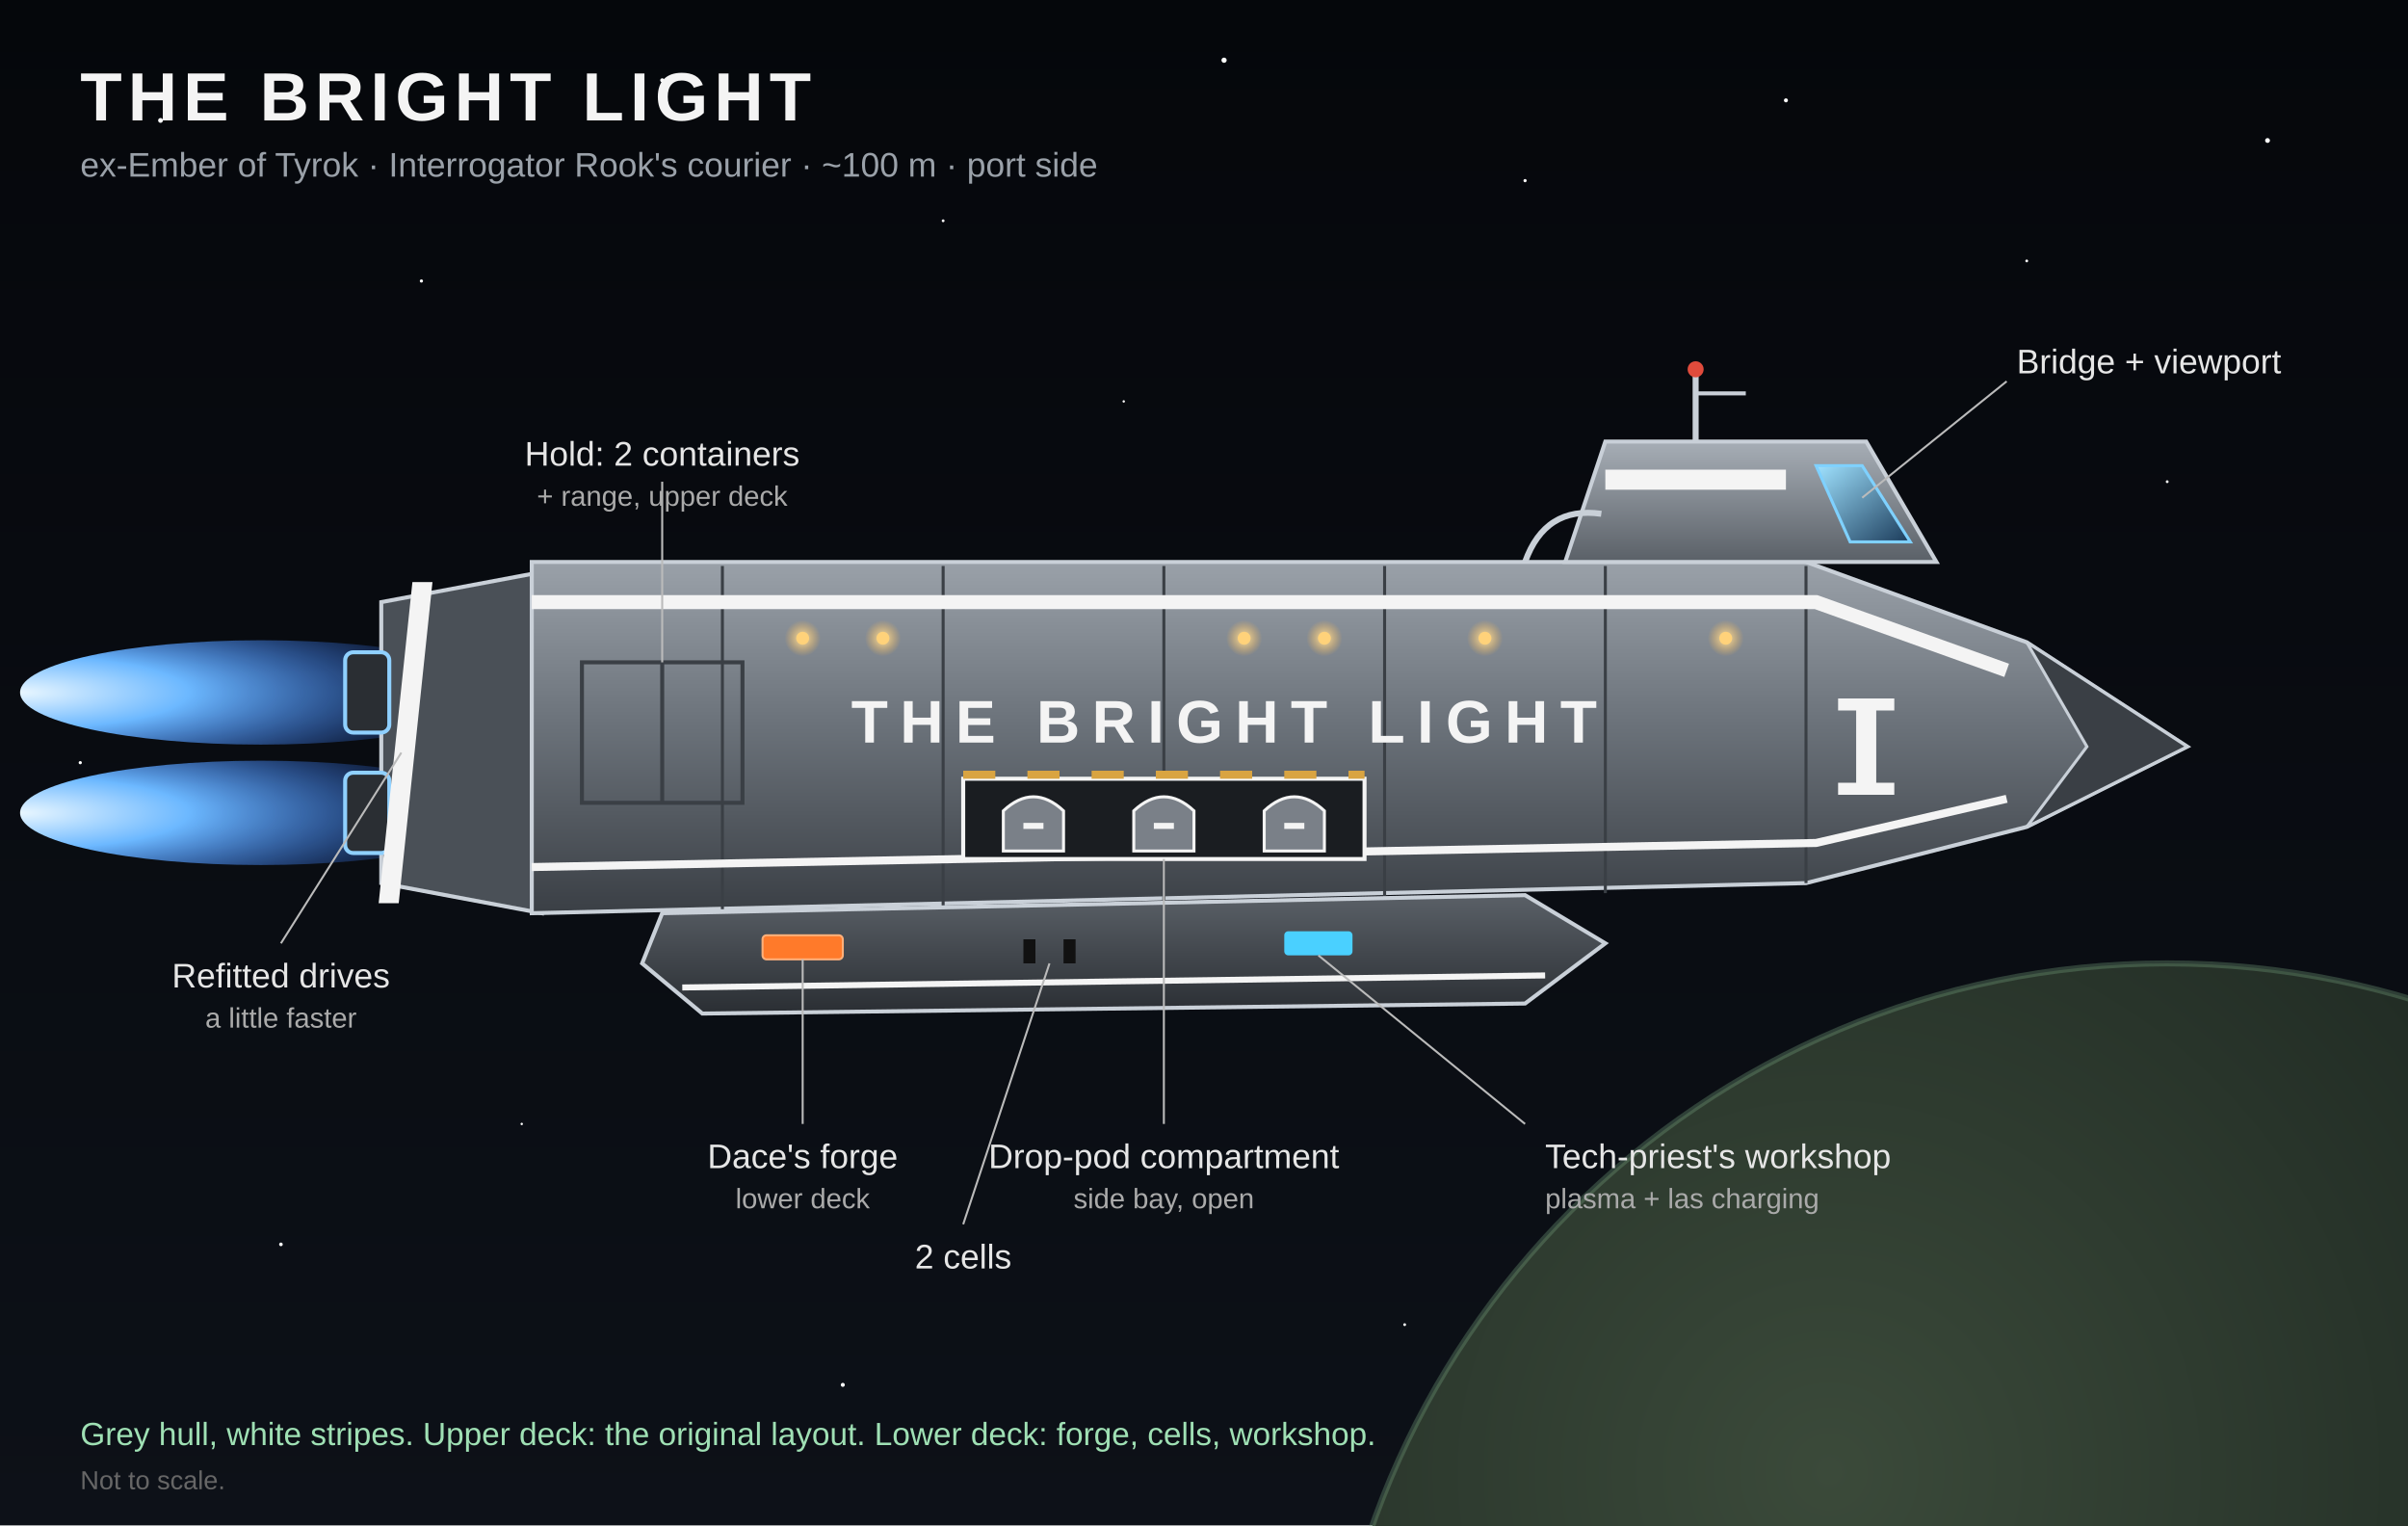
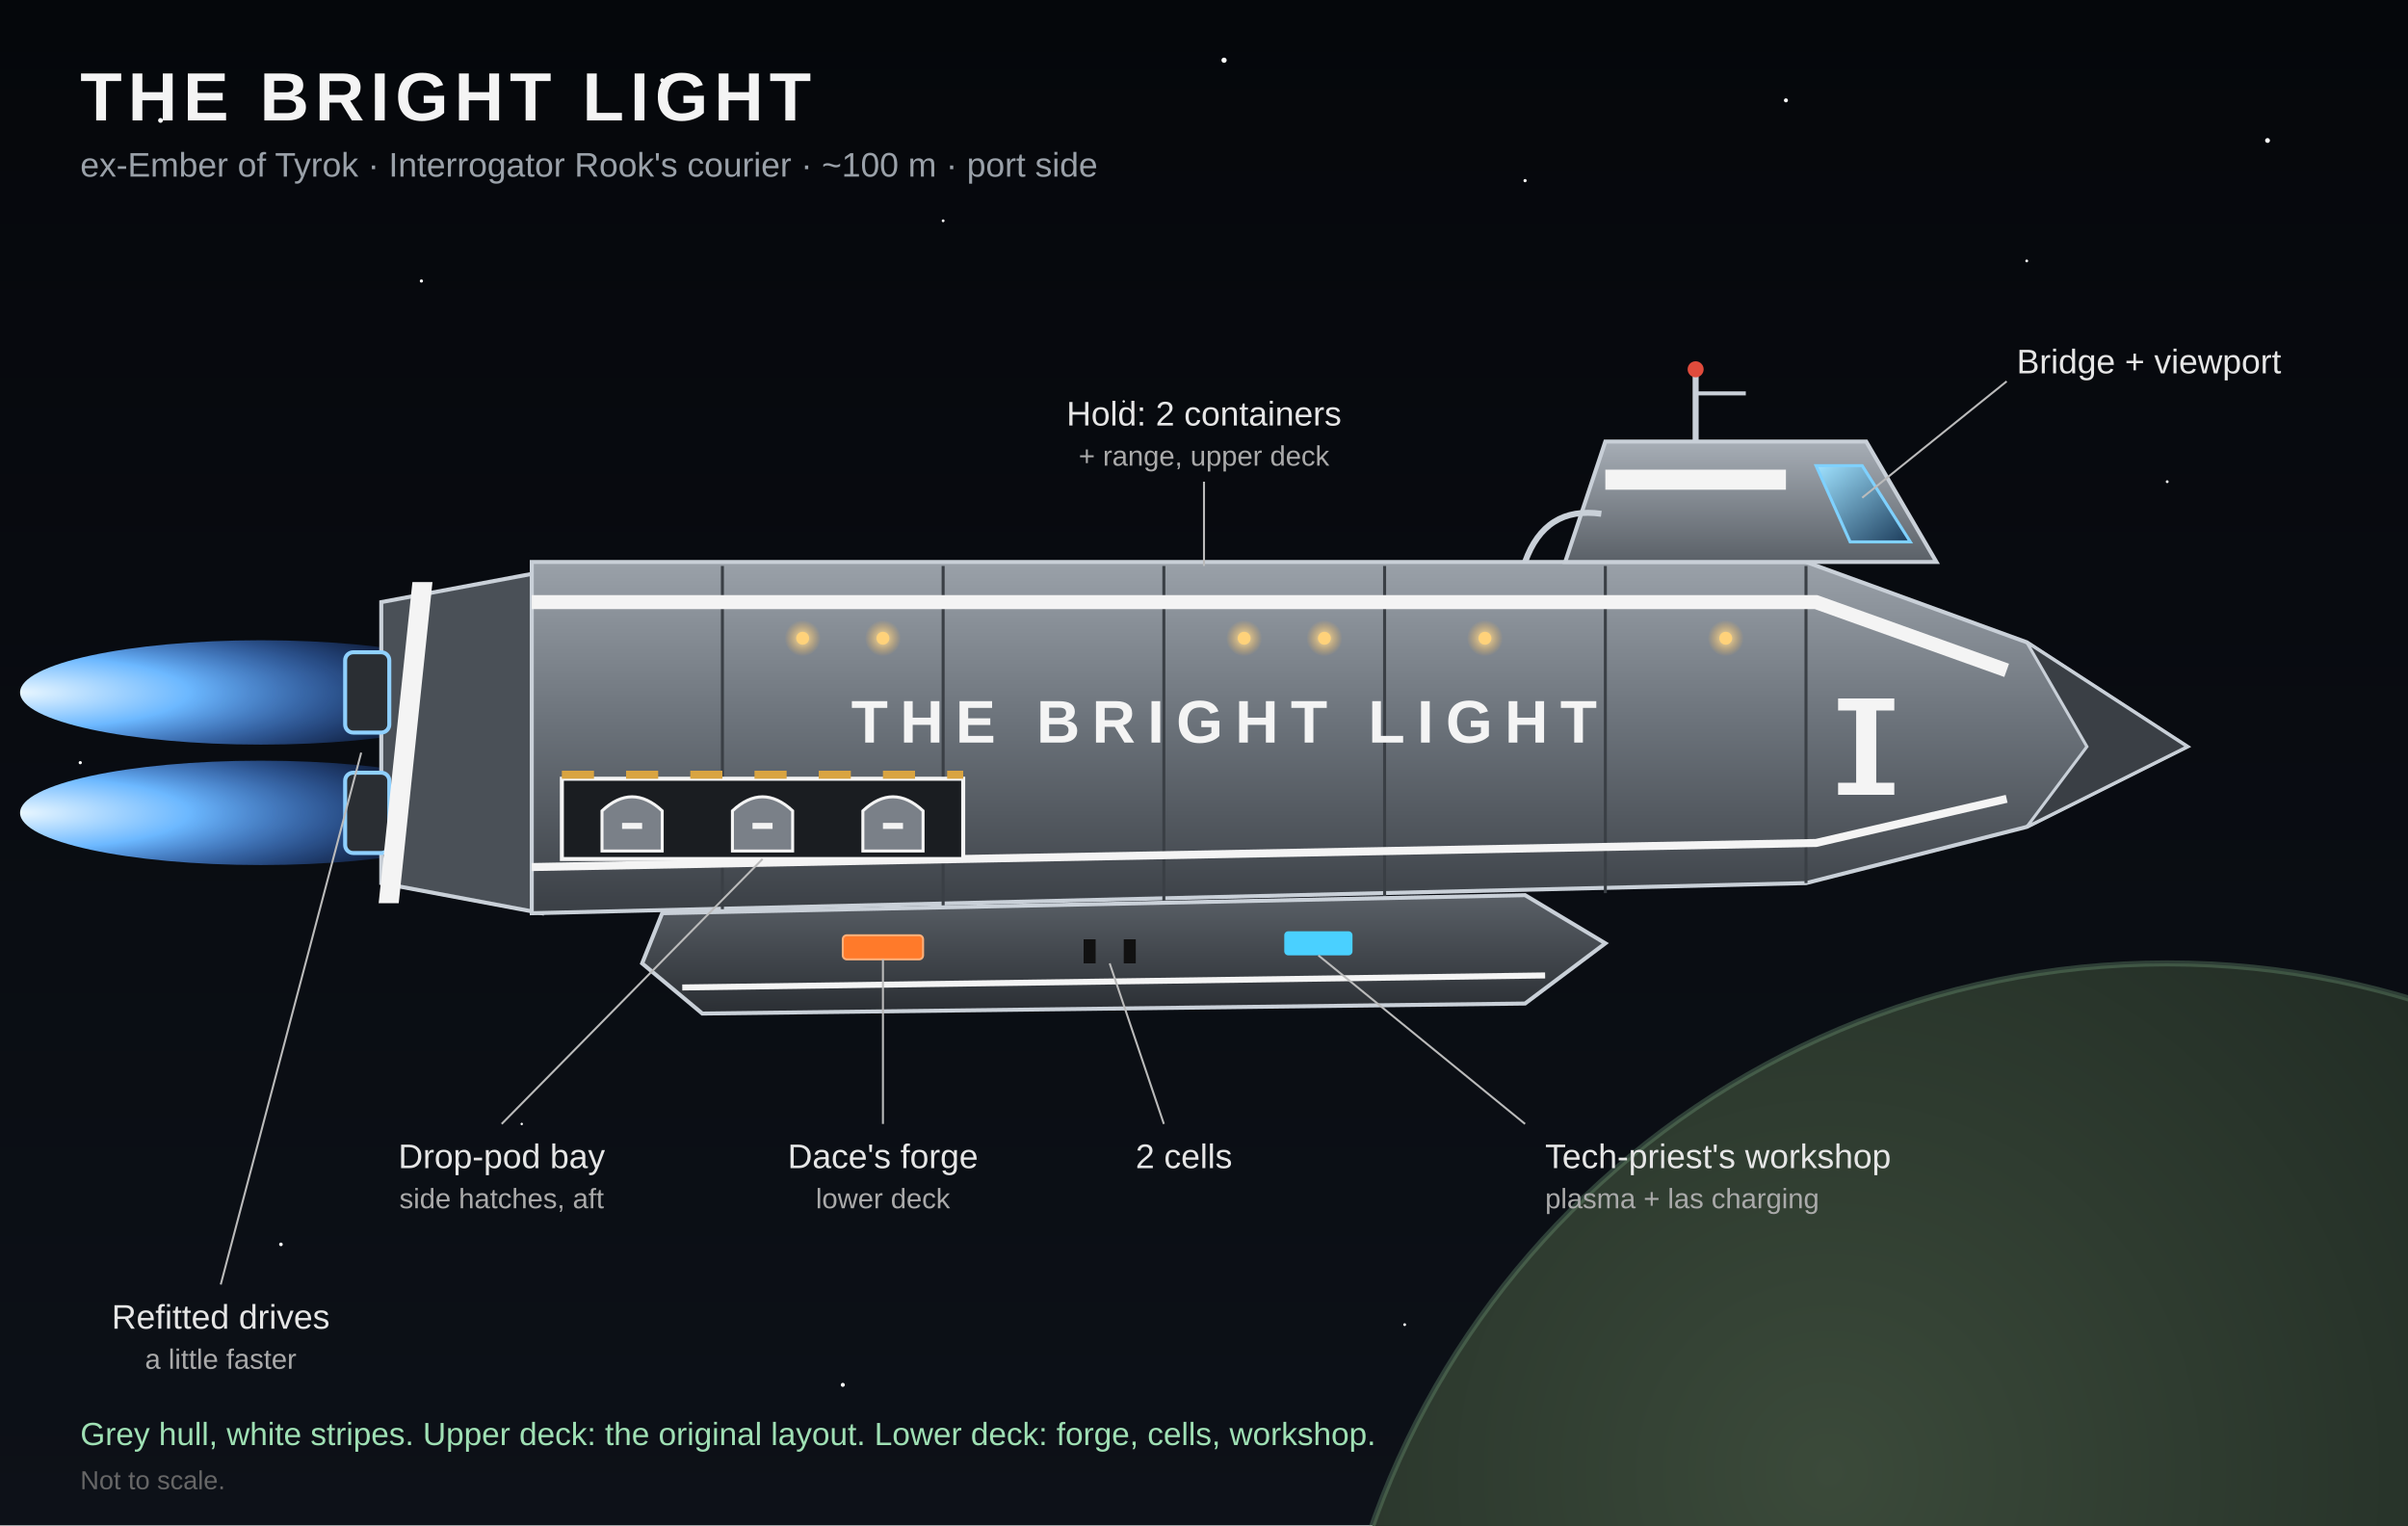
<svg xmlns="http://www.w3.org/2000/svg" viewBox="0 0 1200 760" width="1200" height="760" font-family="Arial, sans-serif">
  <defs>
    <linearGradient id="space" x1="0" y1="0" x2="0" y2="1">
      <stop offset="0" stop-color="#05070b" />
      <stop offset="1" stop-color="#0d1118" />
    </linearGradient>
    <radialGradient id="planet" cx="0.3" cy="0.3" r="0.9">
      <stop offset="0" stop-color="#3b4a3a" />
      <stop offset="0.6" stop-color="#1c2620" />
      <stop offset="1" stop-color="#0a0e0c" />
    </radialGradient>
    <linearGradient id="hullTop" x1="0" y1="0" x2="0" y2="1">
      <stop offset="0" stop-color="#9aa1a9" />
      <stop offset="0.45" stop-color="#6c737b" />
      <stop offset="1" stop-color="#3a3f45" />
    </linearGradient>
    <linearGradient id="hullLow" x1="0" y1="0" x2="0" y2="1">
      <stop offset="0" stop-color="#5a6067" />
      <stop offset="1" stop-color="#2a2e33" />
    </linearGradient>
    <linearGradient id="tower" x1="0" y1="0" x2="0" y2="1">
      <stop offset="0" stop-color="#a7aeb6" />
      <stop offset="1" stop-color="#5a6067" />
    </linearGradient>
    <radialGradient id="thrust" cx="0" cy="0.5" r="1">
      <stop offset="0" stop-color="#e8f6ff" />
      <stop offset="0.35" stop-color="#6cb8ff" />
      <stop offset="1" stop-color="#2a6cff" stop-opacity="0" />
    </radialGradient>
    <radialGradient id="glowWin" cx="0.5" cy="0.5" r="0.5">
      <stop offset="0" stop-color="#ffe7a8" />
      <stop offset="1" stop-color="#ffb84a" stop-opacity="0" />
    </radialGradient>
    <linearGradient id="viewport" x1="0" y1="0" x2="1" y2="1">
      <stop offset="0" stop-color="#9fe2ff" />
      <stop offset="1" stop-color="#1b3b5a" />
    </linearGradient>
  </defs>
  <rect width="1200" height="760" fill="url(#space)" />
  <g fill="#fff">
    <circle cx="80" cy="60" r="1.2" />
    <circle cx="210" cy="140" r="0.8" />
    <circle cx="330" cy="40" r="1" />
    <circle cx="470" cy="110" r="0.7" />
    <circle cx="610" cy="30" r="1.3" />
    <circle cx="760" cy="90" r="0.8" />
    <circle cx="890" cy="50" r="1" />
    <circle cx="1010" cy="130" r="0.7" />
    <circle cx="1130" cy="70" r="1.2" />
    <circle cx="140" cy="620" r="0.9" />
    <circle cx="420" cy="690" r="1" />
    <circle cx="700" cy="660" r="0.7" />
    <circle cx="980" cy="700" r="1.1" />
    <circle cx="1160" cy="600" r="0.8" />
    <circle cx="40" cy="380" r="0.8" />
    <circle cx="560" cy="200" r="0.6" />
    <circle cx="1080" cy="240" r="0.7" />
    <circle cx="260" cy="560" r="0.6" />
  </g>
  <circle cx="1080" cy="900" r="420" fill="url(#planet)" />
  <path d="M660 900 A420 420 0 0 1 1500 900" fill="none" stroke="#6f9a7a" stroke-opacity="0.35" stroke-width="3" />
  <ellipse cx="130" cy="345" rx="120" ry="26" fill="url(#thrust)" />
  <ellipse cx="130" cy="405" rx="120" ry="26" fill="url(#thrust)" />
  <path d="M190 300 L270 285 L270 455 L190 440 Z" fill="#4a5057" stroke="#c9d0d8" stroke-width="2" />
  <rect x="172" y="325" width="22" height="40" rx="4" fill="#2a2e33" stroke="#8fd0ff" stroke-width="2" />
  <rect x="172" y="385" width="22" height="40" rx="4" fill="#2a2e33" stroke="#8fd0ff" stroke-width="2" />
  <path d="M265 280 L900 280 L1010 320 L1090 372 L1010 412 L900 440 L265 455 Z" fill="url(#hullTop)" stroke="#c9d0d8" stroke-width="2" />
  <g stroke="#3a3f45" stroke-width="1.5">
    <line x1="360" y1="282" x2="360" y2="453" />
    <line x1="470" y1="282" x2="470" y2="452" />
    <line x1="580" y1="282" x2="580" y2="450" />
    <line x1="690" y1="282" x2="690" y2="448" />
    <line x1="800" y1="282" x2="800" y2="445" />
    <line x1="900" y1="282" x2="900" y2="440" />
  </g>
  <path d="M1010 320 L1090 372 L1010 412 L1040 372 Z" fill="#3a3f45" stroke="#c9d0d8" stroke-width="1.5" />
  <path d="M265 300 L905 300 L1000 334" fill="none" stroke="#f4f4f4" stroke-width="7" />
  <path d="M265 432 L905 420 L1000 398" fill="none" stroke="#f4f4f4" stroke-width="4" />
  <rect x="236" y="290" width="10" height="160" fill="#f4f4f4" transform="skewX(-6)" />
  <path d="M780 280 L800 220 L930 220 L965 280 Z" fill="url(#tower)" stroke="#c9d0d8" stroke-width="2" />
  <path d="M905 232 L928 232 L952 270 L922 270 Z" fill="url(#viewport)" stroke="#7fd1ff" stroke-width="1.5" />
  <rect x="800" y="234" width="90" height="10" fill="#f4f4f4" />
  <line x1="845" y1="220" x2="845" y2="186" stroke="#c9d0d8" stroke-width="3" />
  <line x1="845" y1="196" x2="870" y2="196" stroke="#c9d0d8" stroke-width="2" />
  <circle cx="845" cy="184" r="4" fill="#e04b3c" />
  <path d="M760 280 Q770 252 798 256" fill="none" stroke="#c9d0d8" stroke-width="3" />
  <g>
    <circle cx="400" cy="318" r="9" fill="url(#glowWin)" />
    <circle cx="400" cy="318" r="3.2" fill="#ffd27a" />
    <circle cx="440" cy="318" r="9" fill="url(#glowWin)" />
    <circle cx="440" cy="318" r="3.2" fill="#ffd27a" />
    <circle cx="620" cy="318" r="9" fill="url(#glowWin)" />
    <circle cx="620" cy="318" r="3.2" fill="#ffd27a" />
    <circle cx="660" cy="318" r="9" fill="url(#glowWin)" />
    <circle cx="660" cy="318" r="3.2" fill="#ffd27a" />
    <circle cx="740" cy="318" r="9" fill="url(#glowWin)" />
    <circle cx="740" cy="318" r="3.2" fill="#ffd27a" />
    <circle cx="860" cy="318" r="9" fill="url(#glowWin)" />
    <circle cx="860" cy="318" r="3.2" fill="#ffd27a" />
  </g>
  <text x="610" y="370" fill="#f4f4f4" font-size="30" font-weight="bold" letter-spacing="6" text-anchor="middle">THE BRIGHT LIGHT</text>
  <g transform="translate(930 372)">
    <rect x="-5" y="-24" width="10" height="48" fill="#f4f4f4" />
    <rect x="-14" y="-24" width="28" height="6" fill="#f4f4f4" />
    <rect x="-14" y="18" width="28" height="6" fill="#f4f4f4" />
  </g>
-   <rect x="480" y="388" width="200" height="40" fill="#1a1d21" stroke="#f4f4f4" stroke-width="2" />
+   <rect x="280" y="388" width="200" height="40" fill="#1a1d21" stroke="#f4f4f4" stroke-width="2" />
  <g>
-     <path d="M500 424 L500 404 Q515 390 530 404 L530 424 Z" fill="#7a8088" stroke="#f4f4f4" stroke-width="1.5" />
-     <path d="M565 424 L565 404 Q580 390 595 404 L595 424 Z" fill="#7a8088" stroke="#f4f4f4" stroke-width="1.5" />
-     <path d="M630 424 L630 404 Q645 390 660 404 L660 424 Z" fill="#7a8088" stroke="#f4f4f4" stroke-width="1.5" />
-     <rect x="510" y="410" width="10" height="3" fill="#f4f4f4" />
-     <rect x="575" y="410" width="10" height="3" fill="#f4f4f4" />
-     <rect x="640" y="410" width="10" height="3" fill="#f4f4f4" />
+     <path d="M300 424 L300 404 Q315 390 330 404 L330 424 Z" fill="#7a8088" stroke="#f4f4f4" stroke-width="1.5" />
+     <path d="M365 424 L365 404 Q380 390 395 404 L395 424 Z" fill="#7a8088" stroke="#f4f4f4" stroke-width="1.5" />
+     <path d="M430 424 L430 404 Q445 390 460 404 L460 424 Z" fill="#7a8088" stroke="#f4f4f4" stroke-width="1.5" />
+     <rect x="310" y="410" width="10" height="3" fill="#f4f4f4" />
+     <rect x="375" y="410" width="10" height="3" fill="#f4f4f4" />
+     <rect x="440" y="410" width="10" height="3" fill="#f4f4f4" />
  </g>
  <g fill="#d9a441">
-     <rect x="480" y="384" width="16" height="4" />
-     <rect x="512" y="384" width="16" height="4" />
-     <rect x="544" y="384" width="16" height="4" />
-     <rect x="576" y="384" width="16" height="4" />
-     <rect x="608" y="384" width="16" height="4" />
-     <rect x="640" y="384" width="16" height="4" />
-     <rect x="672" y="384" width="8" height="4" />
+     <rect x="280" y="384" width="16" height="4" />
+     <rect x="312" y="384" width="16" height="4" />
+     <rect x="344" y="384" width="16" height="4" />
+     <rect x="376" y="384" width="16" height="4" />
+     <rect x="408" y="384" width="16" height="4" />
+     <rect x="440" y="384" width="16" height="4" />
+     <rect x="472" y="384" width="8" height="4" />
  </g>
  <path d="M330 455 L760 446 L800 470 L760 500 L350 505 L320 480 Z" fill="url(#hullLow)" stroke="#c9d0d8" stroke-width="2" />
  <path d="M340 492 L770 486" stroke="#f4f4f4" stroke-width="3" />
-   <rect x="380" y="466" width="40" height="12" rx="2" fill="#ff7a2a" />
-   <rect x="380" y="466" width="40" height="12" rx="2" fill="none" stroke="#ffb07a" />
+   <rect x="420" y="466" width="40" height="12" rx="2" fill="#ff7a2a" />
+   <rect x="420" y="466" width="40" height="12" rx="2" fill="none" stroke="#ffb07a" />
  <rect x="640" y="464" width="34" height="12" rx="2" fill="#4ad0ff" />
-   <rect x="510" y="468" width="6" height="12" fill="#111" />
-   <rect x="530" y="468" width="6" height="12" fill="#111" />
-   <rect x="290" y="330" width="80" height="70" fill="none" stroke="#3a3f45" stroke-width="2" />
-   <line x1="330" y1="330" x2="330" y2="400" stroke="#3a3f45" stroke-width="2" />
+   <rect x="540" y="468" width="6" height="12" fill="#111" />
+   <rect x="560" y="468" width="6" height="12" fill="#111" />
  <g stroke="#bbb" stroke-width="1">
    <line x1="928" y1="248" x2="1000" y2="190" />
-     <line x1="580" y1="428" x2="580" y2="560" />
-     <line x1="400" y1="478" x2="400" y2="560" />
+     <line x1="380" y1="428" x2="250" y2="560" />
+     <line x1="440" y1="478" x2="440" y2="560" />
    <line x1="657" y1="476" x2="760" y2="560" />
-     <line x1="523" y1="480" x2="480" y2="610" />
-     <line x1="330" y1="330" x2="330" y2="240" />
-     <line x1="200" y1="375" x2="140" y2="470" />
+     <line x1="553" y1="480" x2="580" y2="560" />
+     <line x1="600" y1="282" x2="600" y2="240" />
+     <line x1="180" y1="375" x2="110" y2="640" />
  </g>
  <g fill="#e6e6e6" font-size="17">
    <text x="1005" y="186">Bridge + viewport</text>
-     <text x="580" y="582" text-anchor="middle">Drop-pod compartment</text>
-     <text x="580" y="602" text-anchor="middle" fill="#aaa" font-size="14">side bay, open</text>
-     <text x="400" y="582" text-anchor="middle">Dace's forge</text>
-     <text x="400" y="602" text-anchor="middle" fill="#aaa" font-size="14">lower deck</text>
+     <text x="250" y="582" text-anchor="middle">Drop-pod bay</text>
+     <text x="250" y="602" text-anchor="middle" fill="#aaa" font-size="14">side hatches, aft</text>
+     <text x="440" y="582" text-anchor="middle">Dace's forge</text>
+     <text x="440" y="602" text-anchor="middle" fill="#aaa" font-size="14">lower deck</text>
    <text x="770" y="582">Tech-priest's workshop</text>
    <text x="770" y="602" fill="#aaa" font-size="14">plasma + las charging</text>
-     <text x="480" y="632" text-anchor="middle">2 cells</text>
-     <text x="330" y="232" text-anchor="middle">Hold: 2 containers</text>
-     <text x="330" y="252" text-anchor="middle" fill="#aaa" font-size="14">+ range, upper deck</text>
-     <text x="140" y="492" text-anchor="middle">Refitted drives</text>
-     <text x="140" y="512" text-anchor="middle" fill="#aaa" font-size="14">a little faster</text>
+     <text x="590" y="582" text-anchor="middle">2 cells</text>
+     <text x="600" y="212" text-anchor="middle">Hold: 2 containers</text>
+     <text x="600" y="232" text-anchor="middle" fill="#aaa" font-size="14">+ range, upper deck</text>
+     <text x="110" y="662" text-anchor="middle">Refitted drives</text>
+     <text x="110" y="682" text-anchor="middle" fill="#aaa" font-size="14">a little faster</text>
  </g>
  <text x="40" y="60" fill="#f4f4f4" font-size="34" font-weight="bold" letter-spacing="3">THE BRIGHT LIGHT</text>
  <text x="40" y="88" fill="#9aa1a9" font-size="17">ex-Ember of Tyrok · Interrogator Rook's courier · ~100 m · port side</text>
  <text x="40" y="720" fill="#9fe0b4" font-size="16">Grey hull, white stripes. Upper deck: the original layout. Lower deck: forge, cells, workshop.</text>
  <text x="40" y="742" fill="#666" font-size="13">Not to scale.</text>
</svg>
